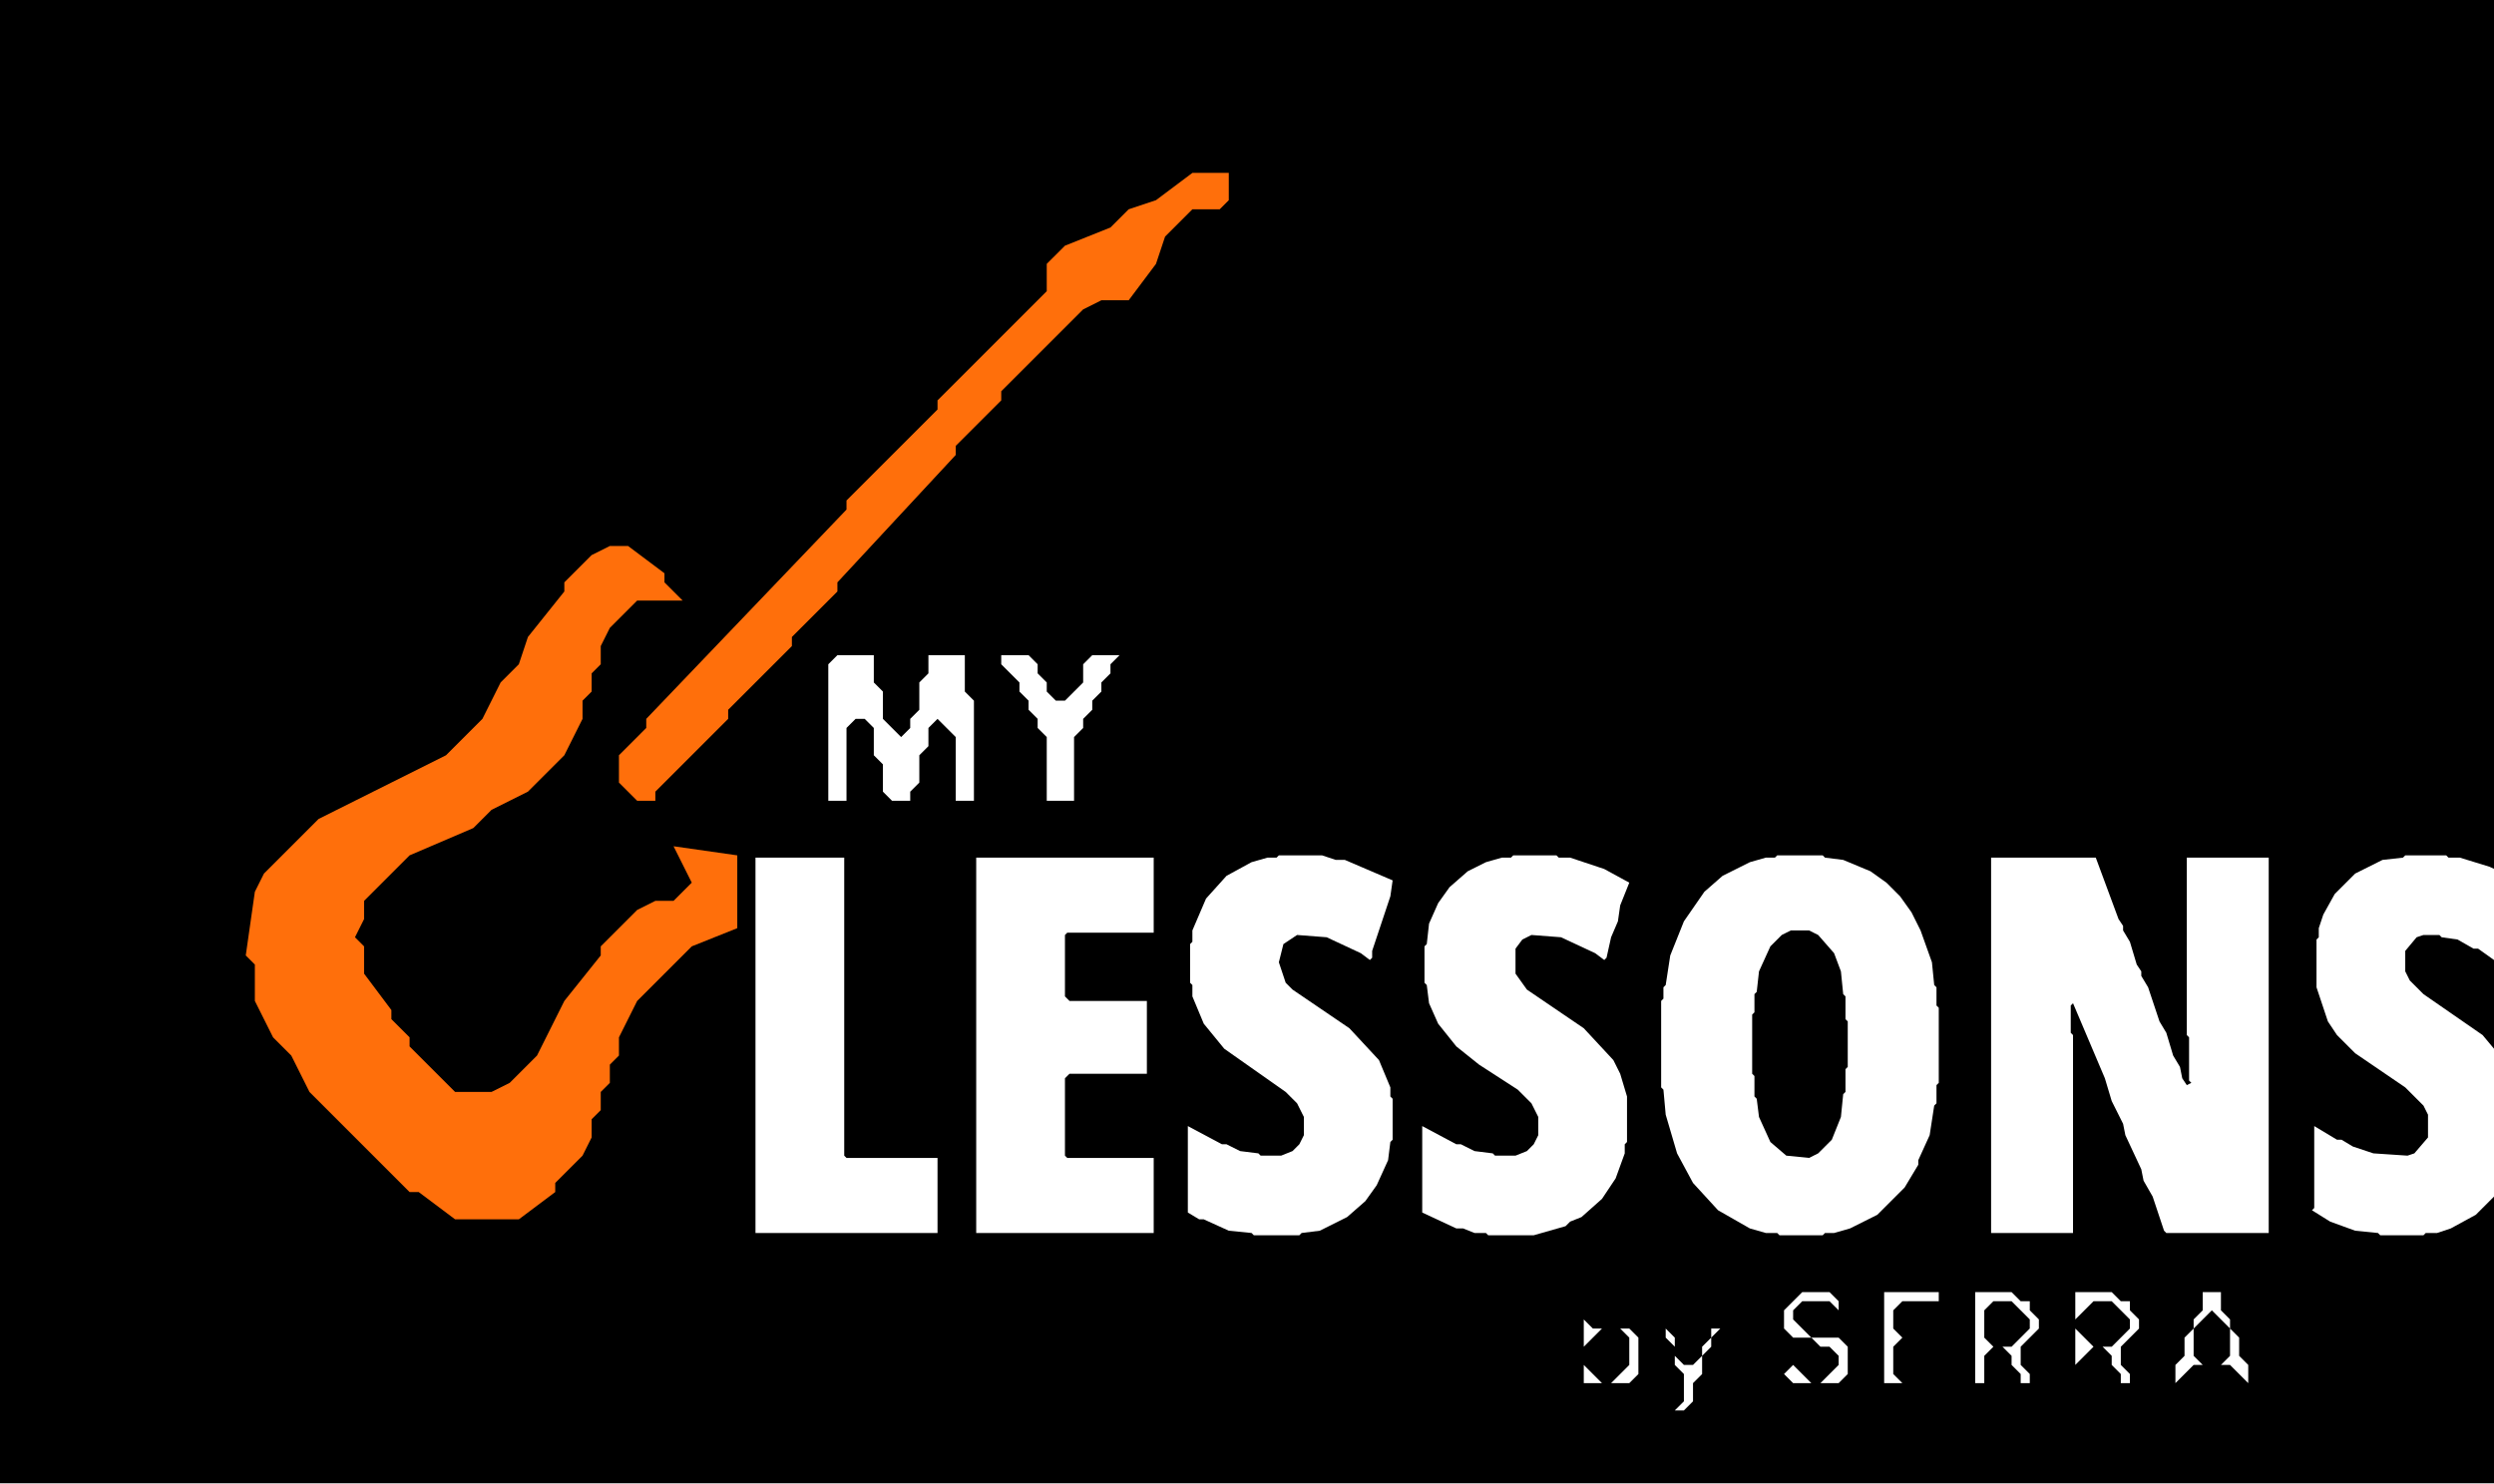
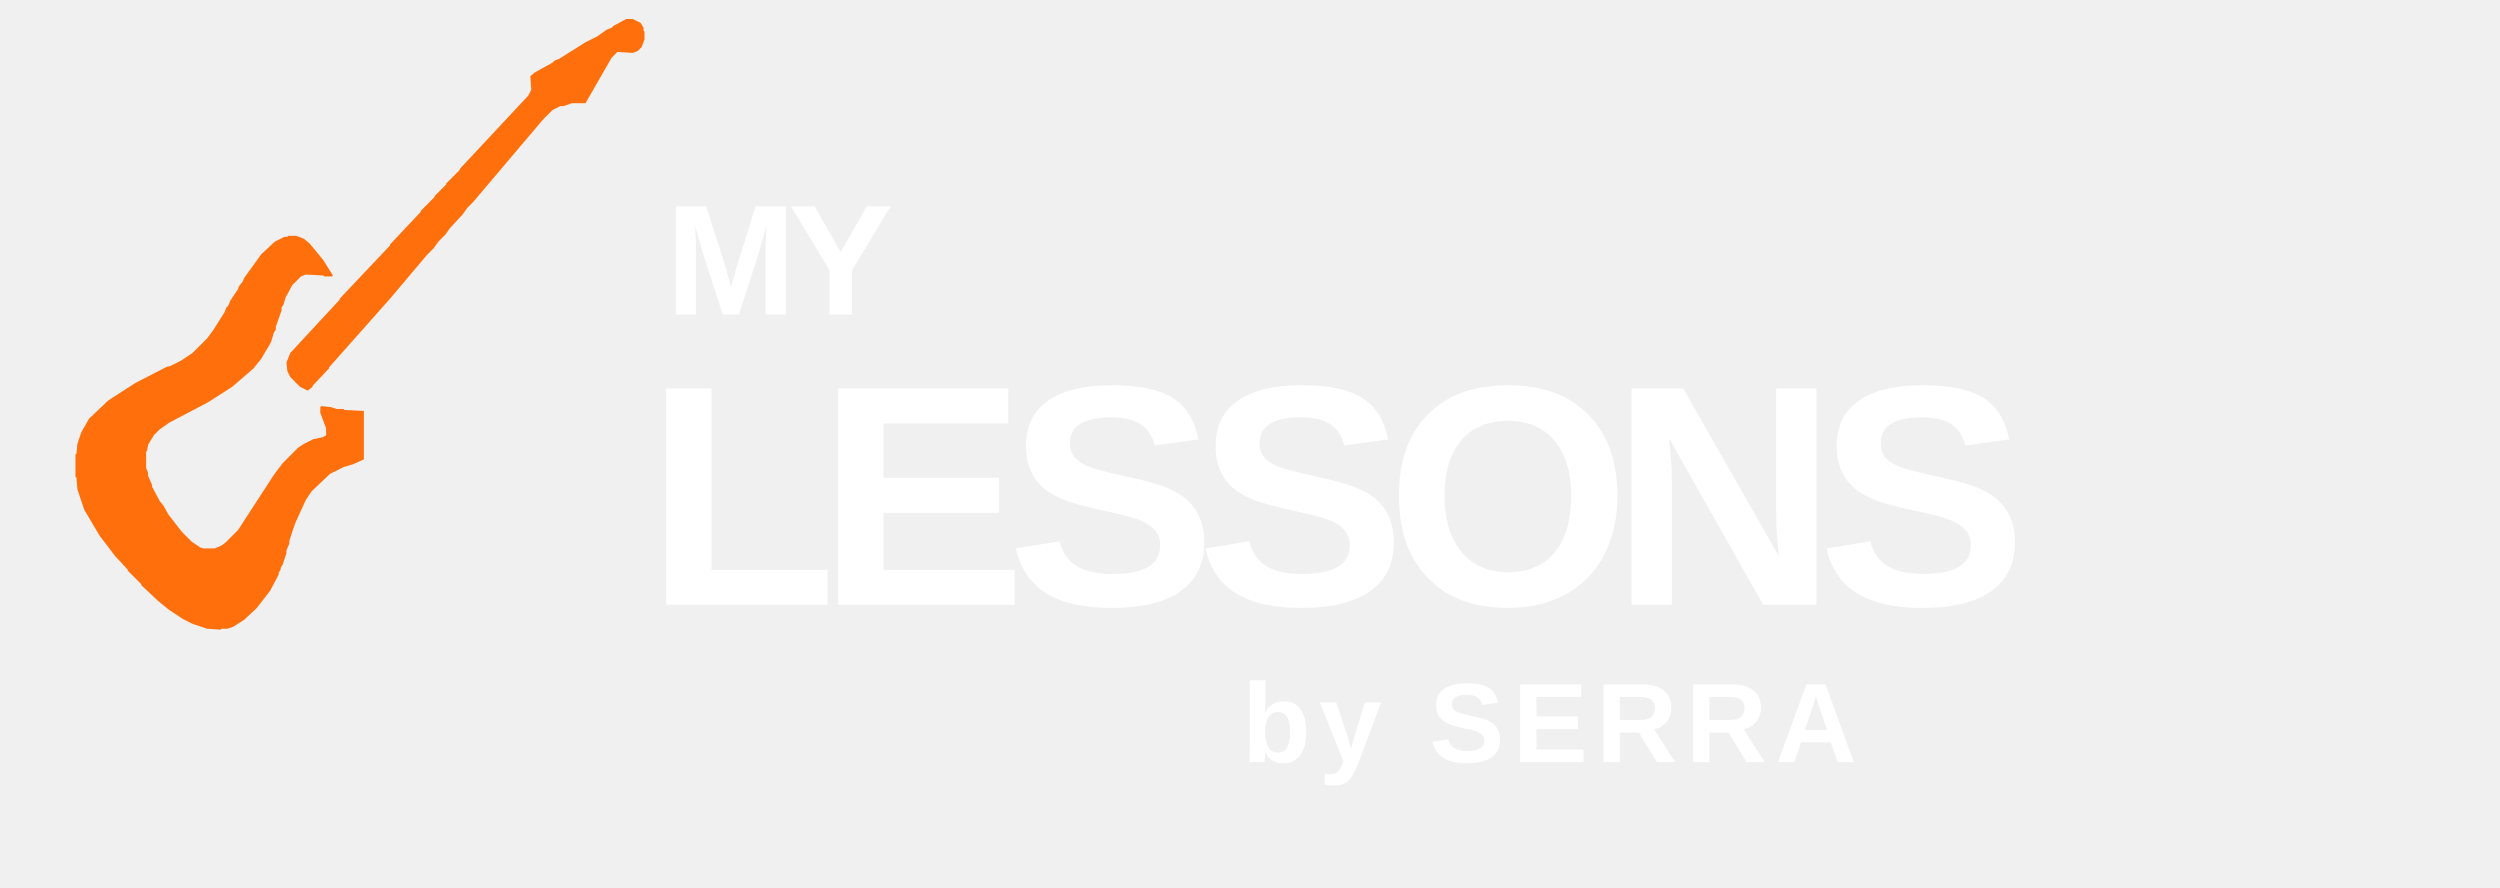
- <svg xmlns="http://www.w3.org/2000/svg" width="274" height="163" viewBox="0 0 274 163">
-   <rect width="100%" height="100%" fill="#000000" />
-   <path d="M 69.00 60.00 L 67.00 60.00 L 65.00 61.00 L 62.00 64.00 L 62.00 65.00 L 58.00 70.00 L 57.00 73.00 L 55.00 75.00 L 53.00 79.00 L 49.00 83.00 L 35.00 90.00 L 29.00 96.00 L 28.00 98.00 L 27.00 105.00 L 28.00 106.00 L 28.00 110.00 L 30.00 114.00 L 32.00 116.00 L 34.00 120.00 L 45.00 131.00 L 46.00 131.00 L 50.00 134.00 L 57.00 134.00 L 61.00 131.00 L 61.00 130.00 L 64.00 127.00 L 65.00 125.00 L 65.00 123.00 L 66.00 122.00 L 66.00 120.00 L 67.00 119.00 L 67.00 117.00 L 68.00 116.00 L 68.00 114.00 L 70.00 110.00 L 76.00 104.00 L 81.00 102.00 L 81.00 94.00 L 74.00 93.00 L 76.00 97.00 L 74.00 99.00 L 72.00 99.00 L 70.00 100.00 L 66.00 104.00 L 66.00 105.00 L 62.00 110.00 L 59.00 116.00 L 56.00 119.00 L 54.00 120.00 L 50.00 120.00 L 45.00 115.00 L 45.00 114.00 L 43.00 112.00 L 43.00 111.00 L 40.00 107.00 L 40.00 104.00 L 39.00 103.00 L 40.00 101.00 L 40.00 99.00 L 45.00 94.00 L 52.00 91.00 L 54.00 89.00 L 58.00 87.00 L 62.00 83.00 L 64.00 79.00 L 64.00 77.00 L 65.00 76.00 L 65.00 74.00 L 66.00 73.00 L 66.00 71.00 L 67.00 69.00 L 70.00 66.00 L 75.00 66.00 L 73.00 64.00 L 73.00 63.00 Z M 135.00 19.00 L 131.00 19.00 L 127.00 22.00 L 124.00 23.00 L 122.00 25.00 L 117.00 27.00 L 115.00 29.00 L 115.00 32.00 L 103.00 44.00 L 103.00 45.00 L 93.00 55.00 L 93.00 56.00 L 71.00 79.00 L 71.00 80.00 L 68.00 83.00 L 68.00 86.00 L 70.00 88.00 L 72.00 88.00 L 72.00 87.00 L 80.00 79.00 L 80.00 78.00 L 87.00 71.00 L 87.00 70.00 L 92.00 65.00 L 92.00 64.00 L 105.00 50.00 L 105.00 49.00 L 110.00 44.00 L 110.00 43.00 L 119.00 34.00 L 121.00 33.00 L 124.00 33.00 L 127.00 29.00 L 128.00 26.00 L 131.00 23.00 L 134.00 23.00 L 135.00 22.00 Z" fill="#ff6f0b" fill-rule="evenodd" />
-   <path d="M 110.00 72.00 L 110.00 73.00 L 112.00 75.00 L 112.00 76.00 L 113.00 77.00 L 113.00 78.00 L 114.00 79.00 L 114.00 80.00 L 115.00 81.00 L 115.00 88.00 L 118.00 88.00 L 118.00 81.00 L 119.00 80.00 L 119.00 79.00 L 120.00 78.00 L 120.00 77.00 L 121.00 76.00 L 121.00 75.00 L 122.00 74.00 L 122.00 73.00 L 123.00 72.00 L 120.00 72.00 L 119.00 73.00 L 119.00 75.00 L 117.00 77.00 L 116.00 77.00 L 115.00 76.00 L 115.00 75.00 L 114.00 74.00 L 114.00 73.00 L 113.00 72.00 Z M 92.00 72.00 L 91.00 73.00 L 91.00 88.00 L 93.00 88.00 L 93.00 80.00 L 94.00 79.00 L 95.00 79.00 L 96.00 80.00 L 96.00 83.00 L 97.00 84.00 L 97.00 87.00 L 98.00 88.00 L 100.00 88.00 L 100.00 87.00 L 101.00 86.00 L 101.00 83.00 L 102.00 82.00 L 102.00 80.00 L 103.00 79.00 L 105.00 81.00 L 105.00 88.00 L 107.00 88.00 L 107.00 77.00 L 106.00 76.00 L 106.00 72.00 L 102.00 72.00 L 102.00 74.00 L 101.00 75.00 L 101.00 78.00 L 100.00 79.00 L 100.00 80.00 L 99.00 81.00 L 97.00 79.00 L 97.00 76.00 L 96.00 75.00 L 96.00 72.00 Z" fill="#ffffff" fill-rule="evenodd" />
-   <path d="M 218.75 94.25 L 218.75 135.50 L 227.75 135.50 L 227.75 113.75 L 227.50 113.50 L 227.50 110.50 L 227.75 110.25 L 231.25 118.50 L 232.00 121.00 L 233.25 123.50 L 233.50 124.75 L 235.25 128.50 L 235.50 129.75 L 236.50 131.50 L 237.75 135.25 L 238.00 135.50 L 249.25 135.50 L 249.25 94.25 L 240.25 94.25 L 240.25 113.75 L 240.50 114.00 L 240.50 118.75 L 240.75 119.00 L 240.25 119.25 L 239.75 118.50 L 239.50 117.25 L 238.75 116.00 L 238.00 113.50 L 237.25 112.25 L 236.00 108.50 L 235.25 107.25 L 235.25 106.75 L 234.75 106.00 L 234.00 103.50 L 233.25 102.25 L 233.25 101.75 L 232.75 101.00 L 230.25 94.25 Z M 107.25 94.25 L 107.25 135.50 L 126.75 135.50 L 126.75 127.25 L 117.25 127.25 L 117.00 127.00 L 117.00 118.50 L 117.50 118.00 L 126.00 118.00 L 126.00 110.00 L 117.50 110.00 L 117.00 109.50 L 117.00 102.75 L 117.25 102.50 L 126.75 102.50 L 126.75 94.25 Z M 83.00 94.25 L 83.00 135.50 L 103.00 135.50 L 103.00 127.25 L 93.00 127.25 L 92.75 127.00 L 92.75 94.25 Z M 270.25 94.25 L 269.00 94.25 L 268.75 94.00 L 264.25 94.00 L 264.00 94.25 L 261.75 94.50 L 258.75 96.00 L 256.50 98.25 L 255.25 100.50 L 254.75 102.00 L 254.75 103.00 L 254.50 103.25 L 254.50 108.50 L 255.75 112.25 L 256.75 113.75 L 258.75 115.75 L 264.25 119.50 L 266.25 121.50 L 266.75 122.50 L 266.75 125.00 L 265.25 126.75 L 264.50 127.00 L 260.75 126.75 L 258.50 126.00 L 257.25 125.25 L 256.75 125.25 L 254.25 123.75 L 254.25 132.75 L 254.00 133.00 L 256.00 134.25 L 258.75 135.25 L 261.25 135.50 L 261.50 135.75 L 266.25 135.75 L 266.50 135.50 L 267.75 135.50 L 269.25 135.00 L 272.00 133.50 L 274.25 131.25 L 276.25 127.25 L 276.50 125.00 L 276.75 124.75 L 276.75 121.25 L 276.50 121.00 L 276.50 119.75 L 275.25 116.75 L 272.75 113.75 L 266.25 109.25 L 264.75 107.75 L 264.25 106.75 L 264.25 104.50 L 265.50 103.00 L 266.25 102.75 L 268.00 102.75 L 268.25 103.00 L 270.00 103.25 L 271.75 104.25 L 272.25 104.25 L 274.00 105.50 L 274.25 105.50 L 274.50 105.00 L 274.50 104.25 L 275.00 103.25 L 275.00 102.50 L 275.50 101.50 L 275.50 100.75 L 276.00 100.00 L 276.00 99.25 L 276.75 97.00 L 276.25 96.50 L 273.50 95.25 Z M 195.25 94.00 L 195.00 94.25 L 194.00 94.25 L 192.25 94.75 L 189.25 96.25 L 187.25 98.00 L 185.00 101.25 L 183.50 105.00 L 183.00 108.25 L 182.75 108.50 L 182.75 109.75 L 182.50 110.00 L 182.50 119.50 L 182.75 119.75 L 183.00 122.50 L 184.25 126.75 L 186.00 130.00 L 188.75 133.00 L 192.25 135.00 L 194.00 135.50 L 195.25 135.50 L 195.50 135.75 L 200.25 135.75 L 200.50 135.50 L 201.50 135.50 L 203.25 135.00 L 206.25 133.50 L 209.25 130.50 L 210.75 128.00 L 210.75 127.50 L 212.00 124.75 L 212.50 121.50 L 212.75 121.25 L 212.75 119.25 L 213.00 119.00 L 213.00 110.75 L 212.75 110.50 L 212.75 108.50 L 212.50 108.25 L 212.25 105.75 L 211.00 102.25 L 210.00 100.25 L 208.75 98.50 L 207.25 97.00 L 205.50 95.75 L 202.50 94.50 L 200.50 94.25 L 200.25 94.00 Z M 196.75 102.25 L 198.75 102.25 L 199.75 102.75 L 201.50 104.75 L 202.25 106.75 L 202.50 109.25 L 202.75 109.50 L 202.75 112.00 L 203.00 112.25 L 203.00 117.25 L 202.75 117.50 L 202.75 120.00 L 202.50 120.25 L 202.25 122.75 L 201.25 125.25 L 199.75 126.75 L 198.75 127.25 L 196.25 127.00 L 194.50 125.50 L 193.25 122.75 L 193.00 120.75 L 192.75 120.50 L 192.75 118.25 L 192.50 118.00 L 192.50 111.50 L 192.75 111.25 L 192.75 109.25 L 193.00 109.00 L 193.25 106.75 L 194.50 104.00 L 195.75 102.75 Z M 172.50 94.25 L 171.25 94.25 L 171.00 94.00 L 166.25 94.00 L 166.00 94.25 L 165.00 94.25 L 163.25 94.75 L 161.25 95.75 L 159.25 97.50 L 158.00 99.25 L 157.00 101.50 L 156.75 103.75 L 156.50 104.00 L 156.50 108.00 L 156.75 108.25 L 157.00 110.25 L 158.00 112.50 L 160.00 115.00 L 162.50 117.00 L 166.75 119.75 L 168.25 121.25 L 169.00 122.75 L 169.00 124.75 L 168.50 125.75 L 167.75 126.50 L 166.50 127.00 L 164.25 127.00 L 164.00 126.75 L 162.00 126.50 L 160.50 125.75 L 160.00 125.75 L 156.25 123.75 L 156.25 133.25 L 160.00 135.00 L 160.75 135.00 L 162.00 135.50 L 163.25 135.50 L 163.50 135.75 L 168.50 135.75 L 172.00 134.75 L 172.50 134.25 L 173.75 133.75 L 176.00 131.75 L 177.50 129.50 L 178.50 126.75 L 178.50 125.75 L 178.75 125.50 L 178.75 120.50 L 178.00 118.00 L 177.25 116.50 L 174.00 113.00 L 167.75 108.75 L 166.50 107.00 L 166.50 104.25 L 167.25 103.25 L 168.25 102.75 L 171.50 103.00 L 175.25 104.75 L 176.25 105.50 L 176.50 105.25 L 177.00 103.00 L 177.75 101.25 L 178.00 99.50 L 179.00 97.00 L 176.25 95.50 Z M 147.75 94.50 L 146.75 94.50 L 145.25 94.00 L 140.50 94.00 L 140.25 94.25 L 139.25 94.25 L 137.50 94.75 L 134.75 96.25 L 132.50 98.75 L 131.00 102.25 L 131.00 103.50 L 130.75 103.75 L 130.75 108.00 L 131.00 108.25 L 131.00 109.50 L 132.25 112.50 L 134.50 115.25 L 141.25 120.00 L 142.50 121.25 L 143.25 122.75 L 143.25 124.75 L 142.75 125.75 L 142.00 126.50 L 140.75 127.00 L 138.50 127.00 L 138.25 126.75 L 136.25 126.50 L 134.75 125.75 L 134.25 125.75 L 130.50 123.75 L 130.50 133.25 L 131.75 134.00 L 132.25 134.00 L 135.00 135.25 L 137.50 135.50 L 137.75 135.75 L 142.75 135.75 L 143.00 135.50 L 145.00 135.25 L 148.00 133.75 L 150.00 132.00 L 151.25 130.25 L 152.50 127.50 L 152.75 125.50 L 153.00 125.25 L 153.00 120.75 L 152.75 120.50 L 152.75 119.50 L 151.50 116.50 L 148.25 113.00 L 142.00 108.75 L 141.25 108.00 L 140.50 105.75 L 141.00 103.75 L 142.50 102.75 L 145.75 103.00 L 149.50 104.75 L 150.50 105.50 L 150.75 105.25 L 150.75 104.50 L 152.75 98.50 L 153.00 96.75 Z" fill="#ffffff" fill-rule="evenodd" />
-   <path d="M 189.00 146.00 L 188.00 146.00 L 188.00 147.00 L 187.00 148.00 L 187.00 149.00 L 186.00 150.00 L 185.00 150.00 L 184.00 149.00 L 184.00 147.00 L 183.00 146.00 L 183.00 147.00 L 184.00 148.00 L 184.00 150.00 L 185.00 151.00 L 185.00 154.00 L 184.00 155.00 L 183.00 155.00 L 185.00 155.00 L 186.00 154.00 L 186.00 152.00 L 187.00 151.00 L 187.00 149.00 L 188.00 148.00 L 188.00 147.00 Z M 242.00 142.00 L 242.00 144.00 L 241.00 145.00 L 241.00 146.00 L 240.00 147.00 L 240.00 149.00 L 239.00 150.00 L 239.00 152.00 L 241.00 150.00 L 245.00 150.00 L 247.00 152.00 L 247.00 150.00 L 246.00 149.00 L 246.00 147.00 L 245.00 146.00 L 245.00 145.00 L 244.00 144.00 L 244.00 142.00 Z M 243.00 144.00 L 245.00 146.00 L 245.00 149.00 L 244.00 150.00 L 242.00 150.00 L 241.00 149.00 L 241.00 146.00 Z M 228.00 142.00 L 228.00 152.00 L 228.00 150.00 L 230.00 148.00 L 231.00 148.00 L 232.00 149.00 L 232.00 150.00 L 233.00 151.00 L 233.00 152.00 L 234.00 152.00 L 234.00 151.00 L 233.00 150.00 L 233.00 148.00 L 235.00 146.00 L 235.00 145.00 L 234.00 144.00 L 234.00 143.00 L 233.00 143.00 L 232.00 142.00 Z M 230.00 143.00 L 232.00 143.00 L 234.00 145.00 L 234.00 146.00 L 232.00 148.00 L 230.00 148.00 L 228.00 146.00 L 228.00 145.00 Z M 217.00 142.00 L 217.00 152.00 L 218.00 152.00 L 218.00 149.00 L 219.00 148.00 L 220.00 148.00 L 221.00 149.00 L 221.00 150.00 L 222.00 151.00 L 222.00 152.00 L 223.00 152.00 L 223.00 151.00 L 222.00 150.00 L 222.00 148.00 L 224.00 146.00 L 224.00 145.00 L 223.00 144.00 L 223.00 143.00 L 222.00 143.00 L 221.00 142.00 Z M 218.00 144.00 L 219.00 143.00 L 221.00 143.00 L 223.00 145.00 L 223.00 146.00 L 221.00 148.00 L 219.00 148.00 L 218.00 147.00 Z M 207.00 142.00 L 207.00 152.00 L 213.00 152.00 L 209.00 152.00 L 208.00 151.00 L 208.00 148.00 L 209.00 147.00 L 212.00 147.00 L 209.00 147.00 L 208.00 146.00 L 208.00 144.00 L 209.00 143.00 L 213.00 143.00 L 213.00 142.00 Z M 198.00 142.00 L 196.00 144.00 L 196.00 146.00 L 197.00 147.00 L 199.00 147.00 L 200.00 148.00 L 201.00 148.00 L 202.00 149.00 L 202.00 150.00 L 200.00 152.00 L 199.00 152.00 L 197.00 150.00 L 196.00 151.00 L 197.00 152.00 L 202.00 152.00 L 203.00 151.00 L 203.00 148.00 L 202.00 147.00 L 199.00 147.00 L 197.00 145.00 L 197.00 144.00 L 198.00 143.00 L 201.00 143.00 L 202.00 144.00 L 202.00 143.00 L 201.00 142.00 Z M 174.00 142.00 L 174.00 152.00 L 179.00 152.00 L 180.00 151.00 L 180.00 147.00 L 179.00 146.00 L 175.00 146.00 L 174.00 145.00 Z M 176.00 146.00 L 178.00 146.00 L 179.00 147.00 L 179.00 150.00 L 177.00 152.00 L 176.00 152.00 L 174.00 150.00 L 174.00 148.00 Z" fill="#ffffff" fill-rule="evenodd" />
+ <svg xmlns="http://www.w3.org/2000/svg" width="620" height="220" viewBox="0 0 620 220" role="img" aria-labelledby="title desc">
+   <g transform="translate(12 -2) scale(0.24)" fill="#ff6f0b" fill-rule="evenodd">
+     <path d="M256 252h-8l-1 1h-3l-10 5-14 13-18 25-1 3-4 5-1 3-8 12-2 5-2 2-2 5-12 19-6 8-15 15-12 8-12 6h-2l-33 17-28 18-20 19-8 14-4 12-1 10-1 1v23l1 1 1 12 7 21 16 27 16 21 13 14v1l14 14v1l17 16 11 9 15 10 10 5 15 5 14 1 1-1h6l6-2 11-7 13-12 14-18 9-17v-2l2-3v-2l2-3 4-12v-3l3-7v-3l6-18 11-24 6-9 19-18 14-7 10-3 11-5v-50l-20-1-1-1h-7l-6-2-10-1-1 1v6l6 16v7l-3 2-10 2-10 5-6 4-16 16-9 12-37 57-13 13-4 3-7 3h-12l-3-1-9-6-10-10-14-18-5-9-4-5-8-15v-2l-4-9v-3l-2-5v-17l1-1 1-6 6-10 6-6 10-7 40-21 25-16 22-19 8-10 10-17 3-10 2-3v-3l6-17v-3l2-3 2-7 7-13 9-9 5-2 18 1 1 1h8l1-1-10-16-14-17-6-5ZM612 32l-8-4h-7l-13 7-2 2-5 2-10 7-12 6-27 17-5 2-2 2-18 10-5 4 1 14-3 6-71 76v1l-14 14v1l-12 12v1l-14 14v1l-32 34v1l-52 55v1l-51 55-4 10 1 9 3 6 10 10 8 4 5-4v-1l17-18v-1l63-71 38-45 7-7 5-7 7-7 5-7 13-14 5-7 6-6 72-85 10-10 8-4h3l9-3h14l27-47 6-6 16 1 5-2 4-4 3-8v-8l-1-1v-3Z" />
+   </g>
+   <g fill="#ffffff" font-family="Arial Black, Impact, Arial, Helvetica, sans-serif" font-weight="900">
+     <text x="165" y="78" font-size="39" letter-spacing="-2">MY</text>
+     <text x="160" y="150" font-size="78" letter-spacing="-5">LESSONS</text>
+     <text x="308" y="189" font-size="28" letter-spacing="2">by SERRA</text>
+   </g>
</svg>
